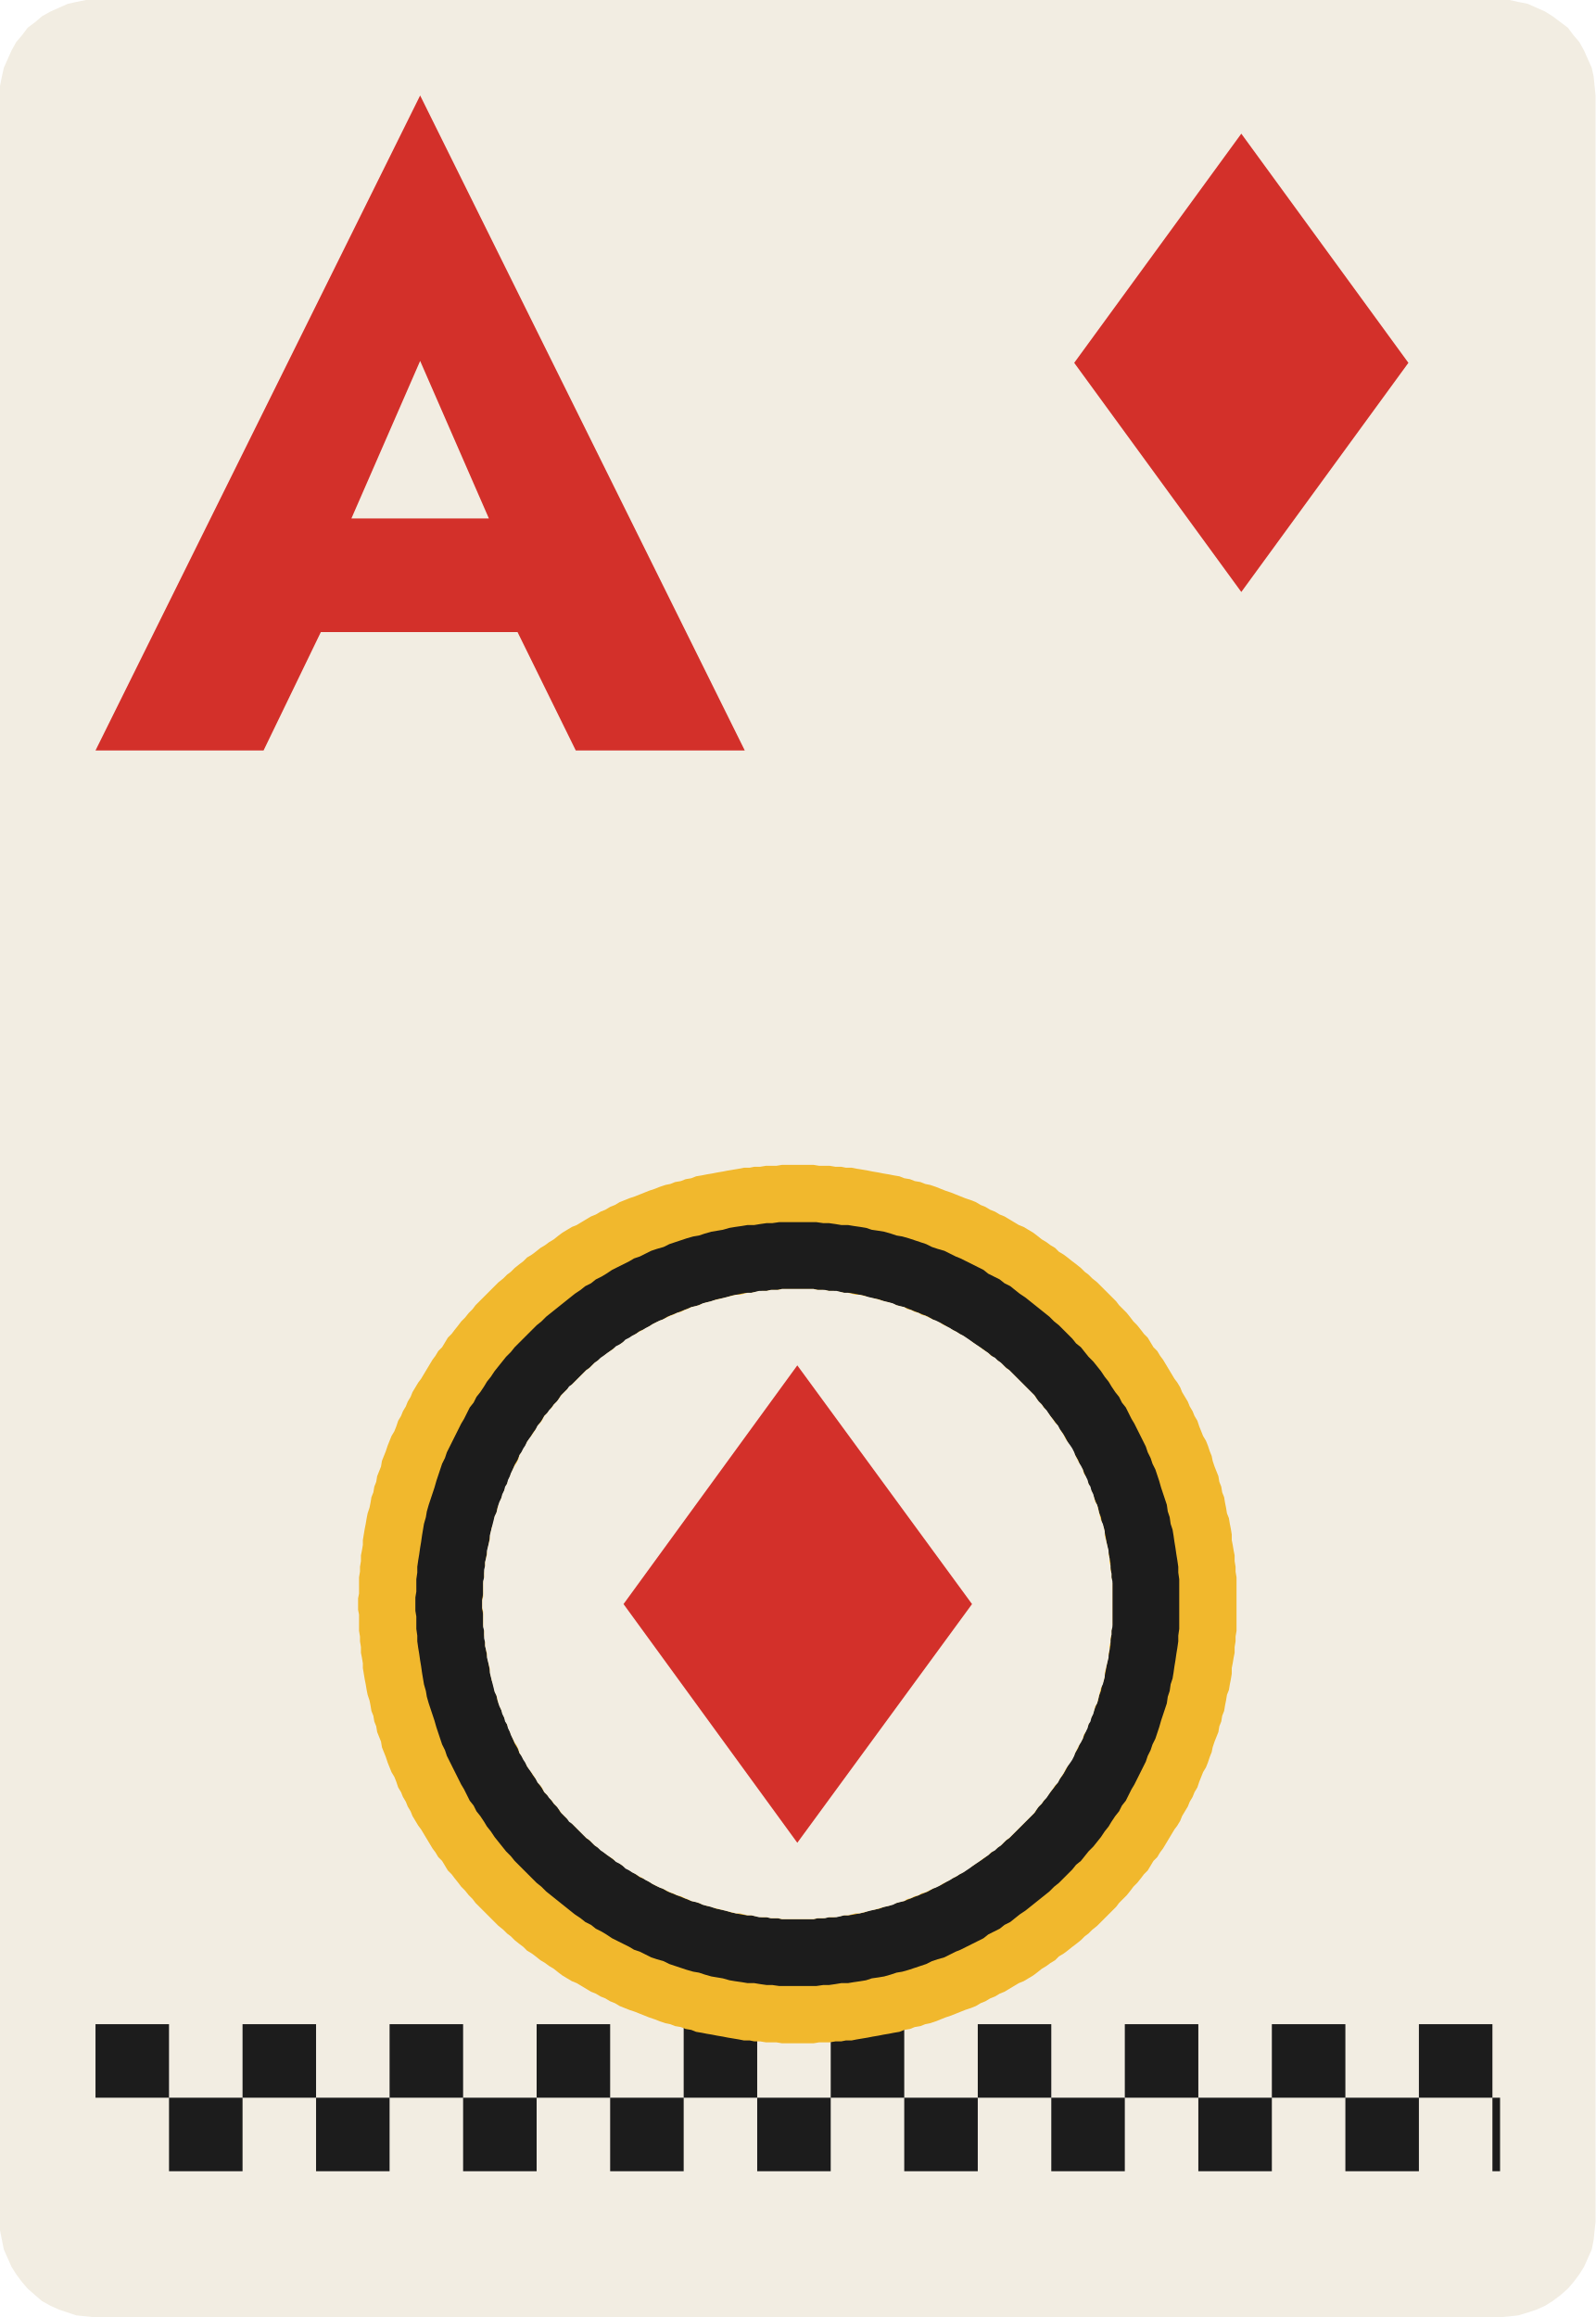
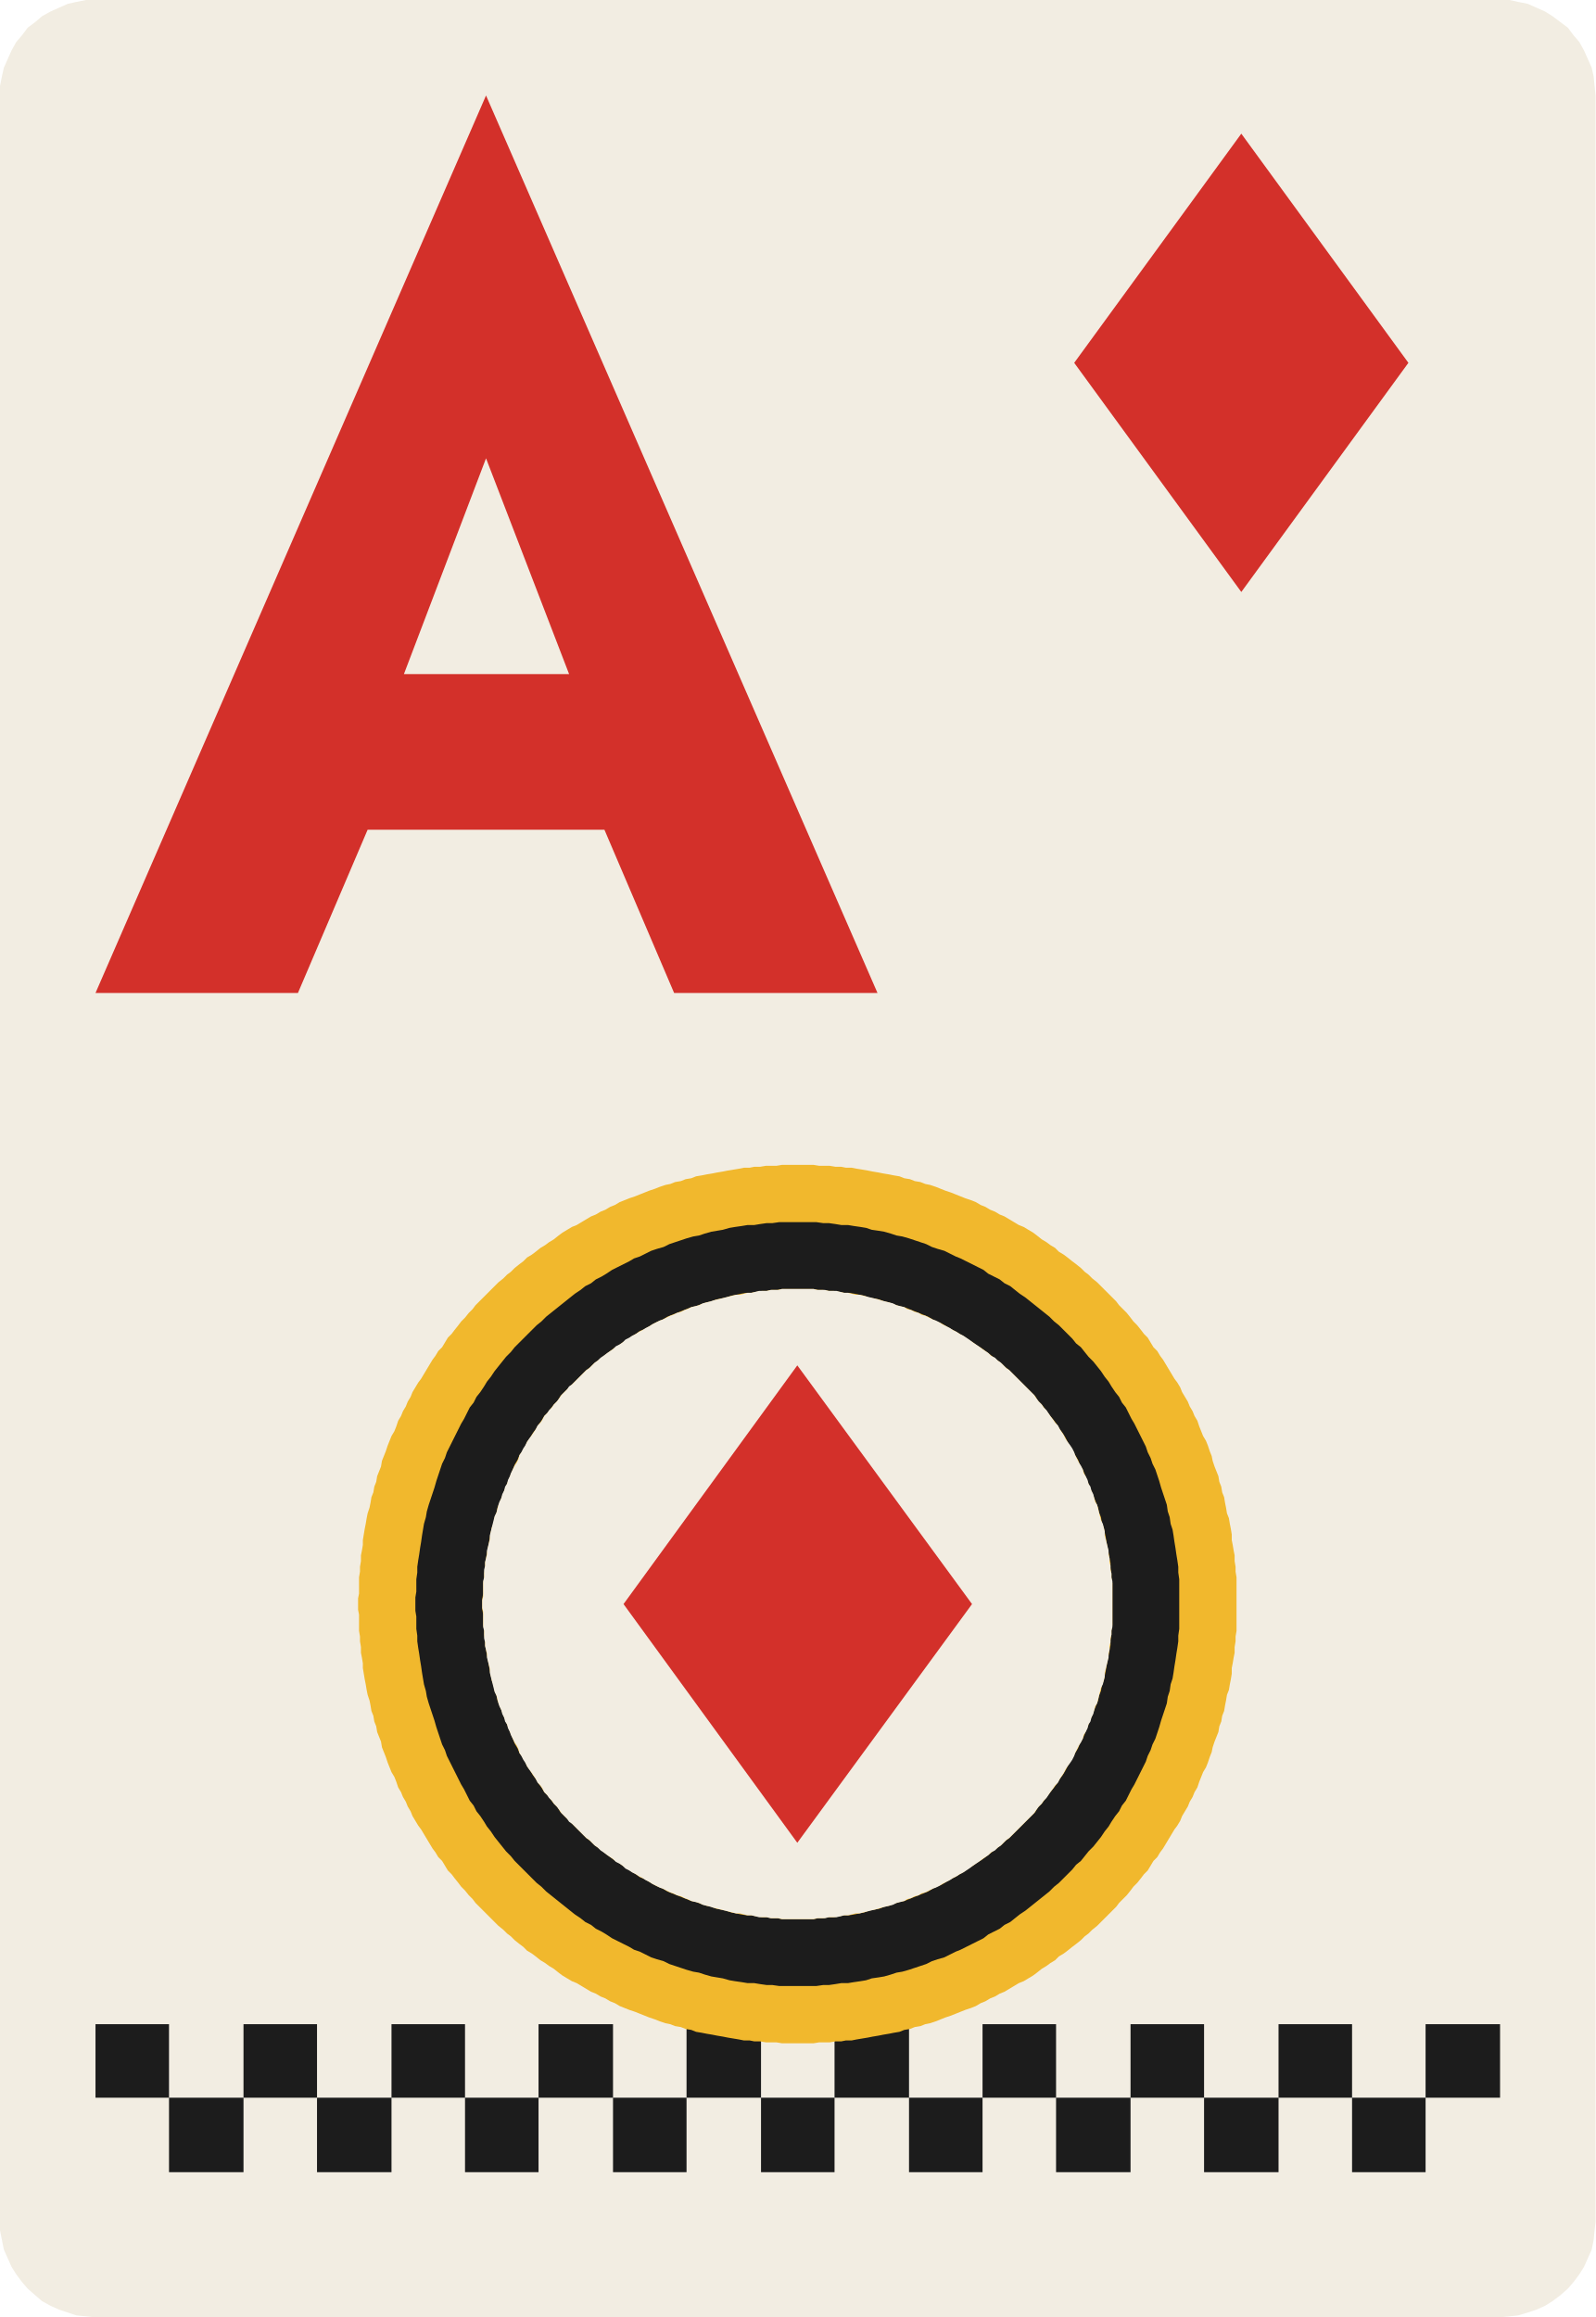
<svg xmlns="http://www.w3.org/2000/svg" width="16pt" height="23.237pt" viewBox="0 0 167.087 242.667">
  <path fill="#f2ede2" fill-rule="evenodd" d="M167.1 10.0 167.0 9.0 166.9 8.0 166.7 7.1 166.3 6.2 165.9 5.3 165.4 4.4 164.8 3.7 164.2 2.9 163.4 2.3 162.6 1.7 161.8 1.2 160.9 0.8 160.0 0.4 159.0 0.2 158.1 0.0 157.1 0.0 10.0 0.0 9.0 0.0 8.0 0.2 7.1 0.4 6.2 0.8 5.3 1.2 4.4 1.7 3.7 2.3 2.9 2.9 2.3 3.7 1.7 4.4 1.2 5.3 0.8 6.2 0.4 7.1 0.2 8.0 0.0 9.0 0.0 10.0 0.0 232.7 0.0 233.6 0.2 234.6 0.4 235.6 0.8 236.5 1.2 237.4 1.7 238.2 2.3 239.0 2.9 239.7 3.7 240.4 4.4 241.0 5.3 241.5 6.2 241.9 7.1 242.2 8.0 242.5 9.0 242.6 10.0 242.7 157.1 242.7 158.1 242.6 159.0 242.5 160.0 242.2 160.9 241.9 161.8 241.5 162.6 241.0 163.4 240.4 164.2 239.7 164.8 239.0 165.4 238.2 165.9 237.4 166.3 236.5 166.7 235.6 166.9 234.6 167.0 233.6 167.1 232.7Z" />
-   <path fill="#1c1c1c" fill-rule="evenodd" d="M10.0 219.7 17.7 219.7 17.7 212.0 10.0 212.0ZM25.4 219.7 33.1 219.7 33.1 212.0 25.4 212.0ZM40.8 219.7 48.5 219.7 48.5 212.0 40.8 212.0ZM63.9 219.7 63.9 212.0 56.2 212.0 56.2 219.7ZM79.3 219.7 79.3 212.0 71.6 212.0 71.6 219.7ZM17.7 227.4 25.4 227.4 25.4 219.7 17.7 219.7ZM33.1 227.4 40.8 227.4 40.8 219.7 33.1 219.7ZM48.5 227.4 56.2 227.4 56.2 219.7 48.5 219.7ZM71.6 227.4 71.6 219.7 63.9 219.7 63.9 227.4ZM87.0 227.4 87.0 219.7 79.3 219.7 79.3 227.4ZM87.0 219.7 94.7 219.7 94.7 212.0 87.0 212.0ZM102.4 219.7 110.1 219.7 110.1 212.0 102.4 212.0ZM117.8 219.7 125.5 219.7 125.5 212.0 117.8 212.0ZM140.9 219.7 140.9 212.0 133.2 212.0 133.2 219.7ZM156.3 219.7 156.3 212.0 148.6 212.0 148.6 219.7ZM94.7 227.4 102.4 227.4 102.4 219.7 94.7 219.7ZM110.1 227.4 117.8 227.4 117.8 219.7 110.1 219.7ZM125.5 227.4 133.2 227.4 133.2 219.7 125.5 219.7ZM148.6 227.4 148.6 219.7 140.9 219.7 140.9 227.4ZM157.1 227.4 157.1 219.7 156.3 219.7 156.3 227.4Z" />
+   <path fill="#1c1c1c" fill-rule="evenodd" d="M10.0 219.7 17.7 219.7 17.7 212.0 10.0 212.0ZM25.5 219.7 33.2 219.7 33.2 212.0 25.5 212.0ZM41.0 219.7 48.7 219.7 48.7 212.0 41.0 212.0ZM56.4 219.7 64.2 219.7 64.2 212.0 56.4 212.0ZM71.9 219.7 79.7 219.7 79.7 212.0 71.9 212.0ZM17.7 227.5 25.5 227.5 25.5 219.7 17.7 219.7ZM33.2 227.5 41.0 227.5 41.0 219.7 33.2 219.7ZM56.4 227.5 56.4 219.7 48.7 219.7 48.7 227.5ZM71.9 227.5 71.9 219.7 64.2 219.7 64.2 227.5ZM79.7 227.5 87.4 227.5 87.4 219.7 79.7 219.7ZM95.2 212.0 87.4 212.0 87.4 219.7 95.2 219.7ZM102.9 219.7 110.6 219.7 110.6 212.0 102.9 212.0ZM126.1 219.7 126.1 212.0 118.4 212.0 118.4 219.7ZM141.6 219.7 141.6 212.0 133.9 212.0 133.9 219.7ZM149.3 219.7 157.1 219.7 157.1 212.0 149.3 212.0ZM95.2 227.5 102.9 227.5 102.9 219.7 95.2 219.7ZM110.6 227.5 118.4 227.5 118.4 219.7 110.6 219.7ZM133.9 227.5 133.9 219.7 126.1 219.7 126.1 227.5ZM149.3 227.5 149.3 219.7 141.6 219.7 141.6 227.5Z" />
  <path fill="#f1b82d" fill-rule="evenodd" d="M129.5 168.0 129.5 167.4 129.5 166.9 129.5 166.3 129.5 165.7 129.5 165.2 129.4 164.6 129.4 164.1 129.3 163.5 129.3 162.9 129.2 162.4 129.1 161.8 129.0 161.3 129.0 160.7 128.9 160.1 128.8 159.6 128.7 159.0 128.5 158.5 128.4 157.9 128.3 157.4 128.2 156.8 128.0 156.3 127.9 155.7 127.7 155.2 127.6 154.6 127.4 154.1 127.2 153.6 127.0 153.0 126.9 152.5 126.7 152.0 126.5 151.4 126.3 150.9 126.0 150.4 125.8 149.9 125.6 149.4 125.4 148.8 125.1 148.3 124.9 147.8 124.6 147.3 124.4 146.8 124.1 146.3 123.8 145.8 123.6 145.3 123.3 144.8 123.0 144.4 122.7 143.9 122.4 143.4 122.1 142.9 121.8 142.4 121.5 142.0 121.2 141.5 120.8 141.1 120.5 140.6 120.2 140.1 119.8 139.7 119.5 139.3 119.1 138.8 118.7 138.4 118.4 138.0 118.0 137.5 117.6 137.1 117.2 136.7 116.9 136.3 116.5 135.9 116.1 135.5 115.7 135.1 115.3 134.7 114.9 134.3 114.4 133.9 114.0 133.5 113.6 133.2 113.2 132.8 112.7 132.4 112.3 132.1 111.8 131.7 111.4 131.4 110.9 131.1 110.5 130.7 110.0 130.4 109.6 130.1 109.1 129.8 108.6 129.4 108.2 129.1 107.7 128.8 107.2 128.5 106.7 128.3 106.2 128.0 105.7 127.7 105.2 127.4 104.7 127.2 104.2 126.9 103.7 126.7 103.2 126.4 102.7 126.2 102.2 125.9 101.7 125.7 101.1 125.5 100.6 125.3 100.1 125.1 99.6 124.9 99.0 124.7 98.5 124.5 98.0 124.3 97.4 124.1 96.9 124.0 96.4 123.8 95.8 123.7 95.3 123.5 94.7 123.4 94.2 123.2 93.6 123.1 93.1 123.0 92.5 122.9 92.0 122.8 91.4 122.7 90.9 122.6 90.3 122.5 89.7 122.4 89.2 122.3 88.6 122.3 88.1 122.2 87.5 122.2 86.9 122.1 86.4 122.1 85.8 122.1 85.2 122.0 84.7 122.0 84.1 122.0 83.5 122.0 83.0 122.0 82.4 122.0 81.9 122.0 81.3 122.1 80.7 122.1 80.2 122.1 79.6 122.2 79.0 122.2 78.5 122.3 77.9 122.3 77.4 122.4 76.8 122.5 76.2 122.6 75.7 122.7 75.1 122.8 74.6 122.9 74.0 123.0 73.5 123.1 72.9 123.2 72.4 123.4 71.8 123.5 71.3 123.7 70.7 123.8 70.2 124.0 69.7 124.1 69.1 124.3 68.6 124.5 68.0 124.7 67.5 124.9 67.0 125.1 66.5 125.3 65.9 125.5 65.4 125.7 64.9 125.9 64.4 126.2 63.9 126.4 63.4 126.7 62.9 126.9 62.4 127.2 61.9 127.4 61.4 127.7 60.9 128.0 60.4 128.3 59.9 128.5 59.4 128.8 58.9 129.1 58.5 129.4 58.0 129.8 57.5 130.1 57.1 130.4 56.6 130.7 56.1 131.1 55.7 131.4 55.2 131.7 54.8 132.1 54.4 132.4 53.9 132.8 53.5 133.2 53.1 133.5 52.7 133.9 52.2 134.3 51.8 134.7 51.4 135.1 51.0 135.5 50.6 135.9 50.2 136.3 49.8 136.7 49.5 137.1 49.1 137.5 48.7 138.0 48.3 138.4 48.0 138.8 47.6 139.3 47.3 139.7 46.9 140.1 46.6 140.6 46.3 141.1 45.9 141.5 45.6 142.0 45.3 142.4 45.0 142.9 44.7 143.4 44.4 143.9 44.1 144.4 43.8 144.8 43.5 145.3 43.2 145.8 43.0 146.3 42.7 146.8 42.5 147.3 42.2 147.8 42.0 148.3 41.7 148.8 41.5 149.4 41.3 149.9 41.0 150.4 40.8 150.9 40.6 151.4 40.4 152.0 40.2 152.5 40.0 153.0 39.9 153.6 39.7 154.1 39.5 154.6 39.4 155.2 39.2 155.7 39.1 156.3 38.9 156.8 38.8 157.4 38.7 157.9 38.5 158.5 38.4 159.0 38.3 159.6 38.2 160.1 38.1 160.7 38.0 161.3 38.0 161.8 37.9 162.4 37.8 162.9 37.8 163.5 37.7 164.1 37.7 164.6 37.6 165.2 37.6 165.7 37.6 166.3 37.6 166.9 37.5 167.4 37.5 168.0 37.5 168.6 37.6 169.1 37.6 169.7 37.6 170.3 37.6 170.8 37.7 171.4 37.7 171.9 37.8 172.5 37.8 173.1 37.9 173.6 38.0 174.2 38.0 174.7 38.1 175.3 38.2 175.9 38.3 176.4 38.4 177.0 38.5 177.5 38.7 178.1 38.8 178.6 38.9 179.2 39.1 179.7 39.2 180.3 39.4 180.8 39.5 181.4 39.7 181.9 39.9 182.4 40.0 183.0 40.2 183.5 40.4 184.0 40.6 184.6 40.8 185.1 41.0 185.6 41.3 186.1 41.5 186.6 41.7 187.2 42.0 187.7 42.2 188.2 42.5 188.7 42.7 189.2 43.0 189.7 43.2 190.2 43.5 190.7 43.8 191.2 44.1 191.6 44.4 192.1 44.7 192.6 45.0 193.1 45.3 193.6 45.6 194.0 45.9 194.5 46.3 194.9 46.6 195.4 46.9 195.9 47.3 196.3 47.6 196.7 48.0 197.2 48.3 197.6 48.7 198.0 49.1 198.5 49.5 198.9 49.8 199.3 50.2 199.7 50.6 200.1 51.0 200.5 51.4 200.9 51.8 201.3 52.2 201.7 52.7 202.1 53.1 202.5 53.5 202.8 53.9 203.2 54.4 203.6 54.8 203.9 55.2 204.3 55.7 204.6 56.1 204.9 56.6 205.3 57.1 205.6 57.5 205.9 58.0 206.2 58.5 206.6 58.9 206.9 59.4 207.2 59.9 207.5 60.4 207.7 60.9 208.0 61.4 208.3 61.9 208.6 62.4 208.8 62.9 209.1 63.4 209.3 63.9 209.6 64.4 209.8 64.9 210.1 65.4 210.3 65.9 210.5 66.5 210.7 67.0 210.9 67.5 211.1 68.0 211.3 68.6 211.5 69.1 211.7 69.7 211.9 70.2 212.0 70.7 212.2 71.3 212.3 71.8 212.5 72.4 212.6 72.9 212.8 73.5 212.9 74.0 213.0 74.6 213.1 75.1 213.2 75.7 213.3 76.2 213.4 76.8 213.5 77.4 213.6 77.9 213.7 78.5 213.7 79.0 213.8 79.6 213.8 80.2 213.9 80.7 213.9 81.3 213.9 81.9 214.0 82.4 214.0 83.0 214.0 83.5 214.0 84.1 214.0 84.7 214.0 85.2 214.0 85.8 213.9 86.4 213.9 86.9 213.9 87.5 213.8 88.1 213.8 88.6 213.7 89.2 213.7 89.7 213.6 90.3 213.5 90.9 213.4 91.4 213.3 92.0 213.2 92.5 213.1 93.1 213.0 93.6 212.9 94.2 212.8 94.7 212.6 95.3 212.5 95.8 212.3 96.4 212.2 96.9 212.0 97.4 211.9 98.0 211.7 98.5 211.5 99.0 211.3 99.6 211.1 100.1 210.9 100.6 210.7 101.1 210.5 101.7 210.3 102.2 210.1 102.7 209.8 103.2 209.6 103.7 209.3 104.2 209.1 104.7 208.8 105.2 208.6 105.7 208.3 106.2 208.0 106.7 207.7 107.2 207.5 107.7 207.2 108.2 206.9 108.6 206.6 109.1 206.2 109.6 205.9 110.0 205.6 110.5 205.3 110.9 204.9 111.4 204.6 111.8 204.3 112.3 203.9 112.7 203.6 113.2 203.2 113.6 202.8 114.0 202.5 114.4 202.1 114.9 201.7 115.3 201.3 115.7 200.9 116.1 200.5 116.5 200.1 116.9 199.7 117.2 199.3 117.6 198.9 118.0 198.5 118.4 198.0 118.7 197.6 119.1 197.2 119.5 196.7 119.8 196.3 120.2 195.9 120.5 195.4 120.8 194.9 121.2 194.5 121.5 194.0 121.8 193.6 122.1 193.1 122.4 192.6 122.7 192.1 123.0 191.6 123.3 191.2 123.6 190.7 123.8 190.2 124.1 189.7 124.4 189.2 124.6 188.7 124.9 188.2 125.1 187.7 125.4 187.2 125.6 186.6 125.8 186.1 126.0 185.6 126.3 185.1 126.5 184.6 126.7 184.0 126.9 183.5 127.0 183.0 127.2 182.4 127.4 181.9 127.6 181.4 127.7 180.8 127.9 180.3 128.0 179.7 128.2 179.2 128.3 178.6 128.4 178.1 128.5 177.5 128.7 177.0 128.8 176.4 128.9 175.9 129.0 175.3 129.0 174.7 129.1 174.2 129.2 173.6 129.3 173.1 129.3 172.5 129.4 171.9 129.4 171.4 129.5 170.8 129.5 170.3 129.5 169.7 129.5 169.1 129.5 168.6Z" />
  <path fill="#1c1c1c" fill-rule="evenodd" d="M123.5 167.3 123.5 166.7 123.5 166.0 123.5 165.4 123.4 164.7 123.4 164.1 123.3 163.4 123.2 162.8 123.1 162.1 123.0 161.5 122.9 160.8 122.8 160.2 122.6 159.6 122.5 158.9 122.3 158.3 122.2 157.6 122.0 157.0 121.8 156.4 121.6 155.8 121.4 155.1 121.2 154.5 121.0 153.9 120.7 153.3 120.5 152.7 120.2 152.1 120.0 151.5 119.7 150.9 119.4 150.3 119.1 149.7 118.8 149.1 118.5 148.6 118.2 148.0 117.9 147.4 117.5 146.9 117.2 146.3 116.8 145.8 116.4 145.2 116.1 144.7 115.7 144.2 115.3 143.6 114.9 143.1 114.5 142.6 114.0 142.1 113.6 141.6 113.2 141.1 112.7 140.7 112.3 140.2 111.8 139.7 111.4 139.3 110.9 138.8 110.4 138.4 109.9 137.9 109.4 137.5 108.9 137.1 108.4 136.7 107.9 136.3 107.4 135.9 106.8 135.5 106.3 135.1 105.8 134.7 105.2 134.4 104.7 134.0 104.1 133.7 103.5 133.4 103.0 133.0 102.4 132.7 101.8 132.4 101.2 132.1 100.6 131.8 100.1 131.6 99.5 131.3 98.9 131.0 98.2 130.8 97.6 130.6 97.0 130.3 96.4 130.1 95.8 129.9 95.2 129.7 94.5 129.5 93.9 129.4 93.3 129.2 92.6 129.0 92.0 128.9 91.3 128.8 90.7 128.6 90.1 128.5 89.4 128.4 88.8 128.3 88.1 128.3 87.5 128.2 86.8 128.1 86.2 128.1 85.5 128.0 84.9 128.0 84.2 128.0 83.5 128.0 82.9 128.0 82.2 128.0 81.6 128.0 80.9 128.1 80.3 128.1 79.6 128.2 79.0 128.3 78.3 128.3 77.7 128.4 77.0 128.5 76.4 128.6 75.7 128.8 75.1 128.9 74.5 129.0 73.8 129.2 73.2 129.4 72.6 129.5 71.9 129.7 71.3 129.9 70.7 130.1 70.1 130.3 69.5 130.6 68.8 130.8 68.2 131.0 67.6 131.3 67.0 131.6 66.4 131.8 65.9 132.1 65.3 132.4 64.7 132.7 64.1 133.0 63.5 133.4 63.0 133.7 62.4 134.0 61.9 134.4 61.3 134.7 60.8 135.1 60.2 135.5 59.7 135.9 59.2 136.3 58.7 136.7 58.2 137.1 57.7 137.5 57.2 137.9 56.7 138.4 56.2 138.8 55.7 139.3 55.3 139.7 54.8 140.2 54.3 140.7 53.9 141.1 53.5 141.6 53.0 142.1 52.6 142.6 52.2 143.1 51.8 143.6 51.4 144.2 51.0 144.7 50.7 145.2 50.3 145.8 49.9 146.3 49.6 146.9 49.2 147.4 48.9 148.0 48.6 148.6 48.3 149.1 48.0 149.7 47.7 150.3 47.4 150.9 47.1 151.5 46.8 152.1 46.6 152.7 46.3 153.3 46.1 153.9 45.9 154.5 45.7 155.1 45.5 155.8 45.3 156.4 45.1 157.0 44.9 157.6 44.7 158.3 44.6 158.9 44.4 159.6 44.3 160.2 44.2 160.8 44.1 161.5 44.0 162.1 43.9 162.8 43.8 163.4 43.7 164.1 43.7 164.7 43.6 165.4 43.6 166.0 43.6 166.7 43.5 167.3 43.5 168.0 43.5 168.7 43.6 169.3 43.6 170.0 43.6 170.6 43.7 171.3 43.7 171.9 43.8 172.6 43.9 173.2 44.0 173.9 44.1 174.5 44.2 175.2 44.3 175.8 44.4 176.4 44.6 177.1 44.7 177.7 44.9 178.4 45.1 179.0 45.3 179.6 45.5 180.2 45.7 180.9 45.9 181.5 46.1 182.1 46.3 182.7 46.6 183.3 46.8 183.9 47.1 184.5 47.4 185.1 47.7 185.7 48.0 186.3 48.3 186.9 48.6 187.4 48.9 188.0 49.2 188.6 49.6 189.1 49.9 189.7 50.3 190.2 50.7 190.8 51.0 191.3 51.4 191.8 51.8 192.4 52.2 192.9 52.6 193.4 53.0 193.9 53.5 194.4 53.9 194.9 54.3 195.3 54.8 195.8 55.3 196.3 55.7 196.7 56.2 197.2 56.7 197.6 57.2 198.1 57.7 198.5 58.2 198.9 58.7 199.3 59.2 199.7 59.7 200.1 60.2 200.5 60.8 200.9 61.3 201.3 61.9 201.6 62.4 202.0 63.0 202.3 63.5 202.6 64.1 203.0 64.7 203.3 65.3 203.6 65.9 203.9 66.4 204.2 67.0 204.4 67.6 204.7 68.2 205.0 68.8 205.2 69.5 205.4 70.1 205.7 70.7 205.9 71.3 206.1 71.9 206.3 72.6 206.5 73.2 206.6 73.8 206.8 74.5 207.0 75.1 207.1 75.7 207.2 76.4 207.4 77.0 207.5 77.7 207.6 78.3 207.7 79.0 207.7 79.6 207.8 80.3 207.9 80.9 207.9 81.6 208.0 82.2 208.0 82.9 208.0 83.5 208.0 84.2 208.0 84.9 208.0 85.5 208.0 86.2 207.9 86.8 207.9 87.5 207.8 88.1 207.7 88.8 207.7 89.4 207.6 90.1 207.5 90.7 207.4 91.3 207.2 92.0 207.1 92.6 207.0 93.3 206.8 93.9 206.6 94.5 206.5 95.2 206.3 95.8 206.1 96.4 205.9 97.0 205.7 97.6 205.4 98.2 205.2 98.9 205.0 99.5 204.7 100.1 204.4 100.6 204.2 101.2 203.9 101.8 203.6 102.4 203.3 103.0 203.0 103.5 202.6 104.1 202.3 104.7 202.0 105.2 201.6 105.8 201.3 106.3 200.9 106.8 200.5 107.4 200.1 107.9 199.7 108.4 199.3 108.9 198.9 109.4 198.5 109.9 198.1 110.4 197.6 110.9 197.2 111.4 196.7 111.8 196.3 112.3 195.8 112.7 195.3 113.2 194.9 113.6 194.4 114.0 193.9 114.5 193.4 114.9 192.9 115.3 192.4 115.7 191.8 116.1 191.3 116.4 190.8 116.8 190.2 117.2 189.7 117.5 189.1 117.9 188.6 118.2 188.0 118.5 187.4 118.8 186.9 119.1 186.3 119.4 185.7 119.7 185.1 120.0 184.5 120.2 183.9 120.5 183.3 120.7 182.7 121.0 182.1 121.2 181.5 121.4 180.9 121.6 180.2 121.8 179.6 122.0 179.0 122.2 178.4 122.3 177.7 122.5 177.1 122.6 176.4 122.8 175.8 122.9 175.2 123.0 174.5 123.1 173.9 123.2 173.2 123.3 172.6 123.4 171.9 123.4 171.3 123.5 170.6 123.5 170.0 123.5 169.3 123.5 168.7 123.5 168.0ZM116.5 168.5 116.5 169.1 116.5 169.6 116.5 170.2 116.4 170.7 116.4 171.2 116.3 171.8 116.3 172.3 116.2 172.8 116.1 173.4 116.0 173.9 115.9 174.4 115.8 175.0 115.7 175.5 115.6 176.0 115.4 176.5 115.3 177.1 115.1 177.6 115.0 178.1 114.8 178.6 114.6 179.1 114.4 179.6 114.2 180.1 114.0 180.6 113.8 181.1 113.6 181.6 113.4 182.1 113.1 182.6 112.9 183.1 112.6 183.6 112.4 184.0 112.1 184.5 111.8 185.0 111.6 185.4 111.3 185.9 111.0 186.3 110.7 186.8 110.4 187.2 110.0 187.7 109.7 188.1 109.4 188.5 109.1 188.9 108.7 189.3 108.4 189.8 108.0 190.2 107.6 190.6 107.3 190.9 106.9 191.3 106.5 191.7 106.1 192.1 105.7 192.5 105.3 192.8 104.9 193.2 104.5 193.5 104.1 193.8 103.6 194.2 103.2 194.5 102.8 194.8 102.3 195.1 101.9 195.4 101.4 195.7 101.0 196.0 100.5 196.3 100.0 196.6 99.6 196.8 99.1 197.1 98.6 197.4 98.1 197.6 97.7 197.8 97.2 198.1 96.7 198.3 96.2 198.5 95.7 198.7 95.2 198.9 94.7 199.1 94.2 199.2 93.6 199.4 93.1 199.6 92.6 199.7 92.1 199.9 91.6 200.0 91.0 200.1 90.5 200.3 90.0 200.4 89.5 200.5 88.9 200.6 88.4 200.6 87.9 200.7 87.3 200.8 86.8 200.8 86.2 200.9 85.7 200.9 85.2 201.0 84.6 201.0 84.1 201.0 83.5 201.0 83.0 201.0 82.5 201.0 81.9 201.0 81.4 200.9 80.8 200.9 80.3 200.8 79.8 200.8 79.2 200.7 78.7 200.6 78.2 200.6 77.6 200.5 77.1 200.4 76.6 200.3 76.0 200.1 75.5 200.0 75.0 199.9 74.5 199.7 74.0 199.6 73.4 199.4 72.9 199.2 72.4 199.1 71.9 198.9 71.4 198.7 70.9 198.5 70.4 198.3 69.9 198.1 69.4 197.8 68.9 197.6 68.5 197.4 68.0 197.1 67.5 196.8 67.0 196.6 66.6 196.3 66.1 196.0 65.7 195.7 65.2 195.4 64.8 195.1 64.3 194.8 63.9 194.5 63.5 194.2 63.0 193.8 62.6 193.5 62.2 193.2 61.8 192.8 61.4 192.5 61.0 192.1 60.6 191.7 60.2 191.3 59.8 190.9 59.5 190.6 59.1 190.2 58.7 189.8 58.4 189.3 58.0 188.9 57.7 188.5 57.4 188.1 57.0 187.7 56.7 187.2 56.4 186.8 56.1 186.3 55.8 185.9 55.5 185.4 55.2 185.0 55.0 184.5 54.7 184.0 54.4 183.6 54.2 183.1 53.9 182.6 53.7 182.1 53.5 181.6 53.3 181.1 53.1 180.6 52.9 180.1 52.7 179.6 52.5 179.1 52.3 178.6 52.1 178.1 52.0 177.6 51.8 177.1 51.7 176.5 51.5 176.0 51.4 175.5 51.3 175.0 51.2 174.4 51.1 173.9 51.0 173.4 50.9 172.8 50.8 172.3 50.8 171.8 50.7 171.2 50.7 170.7 50.6 170.2 50.6 169.6 50.6 169.1 50.5 168.5 50.5 168.0 50.5 167.5 50.6 166.9 50.6 166.4 50.6 165.8 50.7 165.3 50.7 164.8 50.8 164.2 50.8 163.7 50.9 163.2 51.0 162.6 51.1 162.1 51.2 161.6 51.3 161.0 51.4 160.5 51.5 160.0 51.7 159.5 51.8 158.9 52.0 158.4 52.1 157.9 52.3 157.4 52.5 156.9 52.7 156.4 52.9 155.9 53.1 155.4 53.3 154.9 53.5 154.4 53.7 153.9 53.9 153.4 54.2 152.9 54.4 152.4 54.7 152.0 55.0 151.5 55.2 151.0 55.5 150.6 55.8 150.1 56.1 149.7 56.4 149.2 56.7 148.8 57.0 148.3 57.4 147.9 57.7 147.5 58.0 147.1 58.4 146.7 58.7 146.2 59.1 145.8 59.5 145.4 59.8 145.1 60.2 144.7 60.6 144.3 61.0 143.9 61.4 143.5 61.8 143.2 62.2 142.8 62.6 142.5 63.0 142.2 63.5 141.8 63.9 141.5 64.3 141.2 64.8 140.9 65.2 140.6 65.7 140.3 66.1 140.0 66.6 139.7 67.0 139.4 67.5 139.2 68.0 138.9 68.5 138.6 68.9 138.4 69.4 138.2 69.9 137.9 70.4 137.7 70.9 137.5 71.4 137.3 71.9 137.1 72.4 136.9 72.9 136.8 73.4 136.6 74.0 136.4 74.5 136.3 75.0 136.1 75.5 136.0 76.0 135.9 76.6 135.7 77.1 135.6 77.6 135.5 78.2 135.4 78.7 135.4 79.2 135.3 79.8 135.2 80.3 135.2 80.8 135.1 81.4 135.1 81.9 135.0 82.5 135.0 83.0 135.0 83.5 135.0 84.1 135.0 84.6 135.0 85.2 135.0 85.7 135.1 86.2 135.1 86.8 135.2 87.3 135.2 87.9 135.3 88.4 135.4 88.9 135.4 89.5 135.5 90.0 135.6 90.5 135.7 91.0 135.9 91.6 136.0 92.1 136.1 92.6 136.3 93.1 136.4 93.6 136.6 94.2 136.8 94.7 136.9 95.2 137.1 95.7 137.3 96.2 137.5 96.7 137.7 97.2 137.9 97.7 138.2 98.1 138.4 98.6 138.6 99.1 138.9 99.6 139.2 100.0 139.4 100.5 139.7 101.0 140.0 101.4 140.3 101.9 140.6 102.3 140.9 102.8 141.2 103.2 141.5 103.6 141.8 104.1 142.2 104.5 142.5 104.9 142.8 105.3 143.2 105.7 143.5 106.1 143.9 106.5 144.3 106.9 144.7 107.3 145.1 107.6 145.4 108.0 145.8 108.4 146.2 108.7 146.7 109.1 147.1 109.4 147.5 109.7 147.9 110.0 148.3 110.4 148.8 110.7 149.2 111.0 149.7 111.3 150.1 111.6 150.6 111.8 151.0 112.1 151.5 112.4 152.0 112.6 152.4 112.9 152.9 113.1 153.4 113.4 153.9 113.6 154.4 113.8 154.9 114.0 155.4 114.2 155.9 114.4 156.4 114.6 156.9 114.8 157.4 115.0 157.9 115.1 158.4 115.3 158.9 115.4 159.5 115.6 160.0 115.7 160.5 115.8 161.0 115.9 161.6 116.0 162.1 116.1 162.6 116.2 163.2 116.3 163.7 116.3 164.2 116.4 164.8 116.4 165.3 116.5 165.8 116.5 166.4 116.5 166.9 116.5 167.5 116.5 168.0Z" />
  <path fill="#f2ede2" fill-rule="evenodd" d="M116.5 168.0 116.5 167.6 116.5 167.2 116.5 166.8 116.5 166.4 116.5 166.0 116.5 165.6 116.4 165.2 116.4 164.8 116.3 164.4 116.3 164.0 116.2 163.6 116.2 163.2 116.1 162.8 116.1 162.4 116.0 162.0 115.9 161.6 115.8 161.2 115.7 160.8 115.7 160.4 115.6 160.0 115.5 159.6 115.3 159.2 115.2 158.8 115.1 158.4 115.0 158.0 114.9 157.6 114.7 157.3 114.6 156.9 114.5 156.5 114.3 156.1 114.2 155.7 114.0 155.4 113.9 155.0 113.7 154.6 113.5 154.3 113.4 153.9 113.2 153.5 113.0 153.2 112.8 152.8 112.6 152.4 112.5 152.1 112.3 151.7 112.1 151.4 111.8 151.0 111.6 150.7 111.4 150.3 111.2 150.0 111.0 149.7 110.8 149.3 110.5 149.0 110.3 148.7 110.0 148.3 109.8 148.0 109.6 147.7 109.3 147.4 109.1 147.1 108.8 146.8 108.5 146.4 108.3 146.1 108.0 145.8 107.7 145.5 107.4 145.2 107.2 145.0 106.9 144.7 106.6 144.4 106.3 144.1 106.0 143.8 105.7 143.5 105.4 143.3 105.1 143.0 104.8 142.7 104.5 142.5 104.2 142.2 103.8 142.0 103.5 141.7 103.2 141.5 102.9 141.3 102.5 141.0 102.2 140.8 101.9 140.6 101.5 140.3 101.2 140.1 100.9 139.9 100.5 139.7 100.2 139.5 99.8 139.3 99.5 139.1 99.1 138.9 98.7 138.7 98.4 138.5 98.0 138.3 97.7 138.2 97.3 138.0 96.9 137.8 96.5 137.7 96.2 137.5 95.8 137.4 95.4 137.2 95.0 137.1 94.7 136.9 94.3 136.8 93.9 136.7 93.5 136.5 93.1 136.4 92.7 136.3 92.3 136.2 92.0 136.1 91.6 136.0 91.2 135.9 90.8 135.8 90.4 135.7 90.0 135.6 89.6 135.6 89.2 135.5 88.8 135.4 88.4 135.4 88.0 135.3 87.6 135.2 87.2 135.2 86.8 135.2 86.4 135.1 86.0 135.1 85.6 135.1 85.2 135.0 84.8 135.0 84.4 135.0 83.9 135.0 83.5 135.0 83.1 135.0 82.7 135.0 82.3 135.0 81.9 135.0 81.5 135.1 81.1 135.1 80.7 135.1 80.3 135.2 79.9 135.2 79.5 135.2 79.1 135.3 78.7 135.4 78.3 135.4 77.9 135.5 77.5 135.6 77.1 135.6 76.7 135.7 76.3 135.8 75.9 135.9 75.5 136.0 75.1 136.1 74.7 136.2 74.4 136.3 74.0 136.4 73.6 136.5 73.2 136.7 72.8 136.8 72.4 136.9 72.0 137.1 71.7 137.2 71.3 137.4 70.9 137.5 70.5 137.7 70.2 137.8 69.8 138.0 69.4 138.2 69.1 138.3 68.7 138.5 68.3 138.7 68.0 138.9 67.6 139.1 67.3 139.3 66.9 139.5 66.6 139.7 66.2 139.9 65.9 140.1 65.5 140.3 65.2 140.6 64.9 140.8 64.5 141.0 64.2 141.3 63.9 141.5 63.6 141.7 63.2 142.0 62.9 142.2 62.6 142.5 62.3 142.7 62.0 143.0 61.7 143.3 61.4 143.5 61.1 143.8 60.8 144.1 60.5 144.4 60.2 144.7 59.9 145.0 59.6 145.2 59.4 145.5 59.1 145.8 58.8 146.1 58.6 146.4 58.3 146.8 58.0 147.1 57.8 147.4 57.5 147.7 57.3 148.0 57.0 148.3 56.8 148.7 56.6 149.0 56.3 149.3 56.1 149.7 55.9 150.0 55.7 150.3 55.4 150.7 55.2 151.0 55.0 151.4 54.8 151.7 54.6 152.1 54.4 152.4 54.3 152.8 54.1 153.2 53.9 153.5 53.7 153.9 53.5 154.3 53.4 154.6 53.2 155.0 53.1 155.4 52.9 155.7 52.8 156.1 52.6 156.5 52.5 156.9 52.3 157.3 52.2 157.6 52.1 158.0 52.0 158.4 51.8 158.8 51.7 159.2 51.6 159.6 51.5 160.0 51.4 160.4 51.3 160.8 51.3 161.2 51.2 161.6 51.1 162.0 51.0 162.4 51.0 162.8 50.9 163.2 50.8 163.6 50.8 164.0 50.7 164.4 50.7 164.8 50.7 165.2 50.6 165.6 50.6 166.0 50.6 166.4 50.6 166.8 50.6 167.2 50.5 167.6 50.5 168.0 50.5 168.4 50.6 168.8 50.6 169.2 50.6 169.6 50.6 170.0 50.6 170.4 50.7 170.8 50.7 171.2 50.7 171.6 50.8 172.0 50.8 172.4 50.9 172.8 51.0 173.2 51.0 173.6 51.1 174.0 51.2 174.4 51.3 174.8 51.3 175.2 51.4 175.6 51.5 176.0 51.6 176.4 51.7 176.8 51.8 177.2 52.0 177.6 52.1 178.0 52.2 178.4 52.3 178.7 52.5 179.1 52.6 179.5 52.8 179.9 52.9 180.3 53.1 180.6 53.2 181.0 53.4 181.4 53.5 181.7 53.7 182.1 53.9 182.5 54.1 182.8 54.3 183.2 54.4 183.6 54.6 183.9 54.8 184.3 55.0 184.6 55.2 185.0 55.4 185.3 55.7 185.7 55.9 186.0 56.1 186.3 56.3 186.7 56.6 187.0 56.8 187.3 57.0 187.7 57.3 188.0 57.5 188.3 57.8 188.6 58.0 188.9 58.3 189.2 58.6 189.6 58.8 189.9 59.1 190.2 59.4 190.5 59.6 190.8 59.9 191.0 60.2 191.3 60.5 191.6 60.8 191.9 61.1 192.2 61.4 192.5 61.7 192.7 62.0 193.0 62.3 193.3 62.6 193.5 62.9 193.8 63.2 194.0 63.6 194.3 63.9 194.5 64.2 194.7 64.5 195.0 64.9 195.2 65.2 195.4 65.5 195.7 65.9 195.9 66.2 196.1 66.6 196.3 66.9 196.5 67.3 196.7 67.6 196.9 68.0 197.1 68.3 197.3 68.7 197.5 69.1 197.7 69.4 197.8 69.8 198.0 70.2 198.2 70.5 198.3 70.9 198.5 71.3 198.6 71.7 198.8 72.0 198.9 72.4 199.1 72.8 199.2 73.2 199.3 73.6 199.5 74.0 199.6 74.4 199.7 74.7 199.8 75.1 199.9 75.5 200.0 75.9 200.1 76.3 200.2 76.7 200.3 77.1 200.4 77.5 200.4 77.9 200.5 78.3 200.6 78.7 200.6 79.1 200.7 79.5 200.8 79.9 200.8 80.3 200.8 80.7 200.9 81.1 200.9 81.5 200.9 81.9 201.0 82.3 201.0 82.7 201.0 83.1 201.0 83.5 201.0 83.9 201.0 84.4 201.0 84.8 201.0 85.2 201.0 85.6 200.9 86.0 200.9 86.4 200.9 86.8 200.8 87.2 200.8 87.6 200.8 88.0 200.7 88.4 200.6 88.8 200.6 89.2 200.5 89.6 200.4 90.0 200.4 90.4 200.3 90.8 200.2 91.2 200.1 91.6 200.0 92.0 199.9 92.3 199.8 92.7 199.7 93.1 199.6 93.5 199.5 93.9 199.3 94.3 199.2 94.7 199.1 95.0 198.9 95.4 198.8 95.8 198.6 96.2 198.5 96.5 198.3 96.9 198.2 97.3 198.0 97.7 197.8 98.0 197.7 98.4 197.5 98.7 197.3 99.1 197.1 99.5 196.9 99.8 196.7 100.2 196.5 100.5 196.3 100.9 196.1 101.2 195.9 101.5 195.7 101.9 195.4 102.2 195.2 102.5 195.0 102.9 194.7 103.2 194.5 103.5 194.3 103.8 194.0 104.2 193.8 104.5 193.5 104.8 193.3 105.1 193.0 105.4 192.7 105.7 192.5 106.0 192.2 106.3 191.9 106.6 191.6 106.9 191.3 107.2 191.0 107.4 190.8 107.7 190.5 108.0 190.2 108.3 189.9 108.5 189.6 108.8 189.2 109.1 188.9 109.3 188.6 109.6 188.3 109.8 188.0 110.0 187.7 110.3 187.3 110.5 187.0 110.8 186.7 111.0 186.3 111.2 186.0 111.4 185.7 111.6 185.3 111.8 185.0 112.1 184.6 112.3 184.3 112.5 183.9 112.6 183.6 112.8 183.2 113.0 182.8 113.2 182.5 113.4 182.1 113.5 181.7 113.7 181.4 113.9 181.0 114.0 180.6 114.2 180.3 114.3 179.9 114.5 179.5 114.6 179.1 114.7 178.7 114.9 178.4 115.0 178.0 115.1 177.6 115.2 177.2 115.3 176.8 115.5 176.4 115.6 176.0 115.7 175.6 115.7 175.2 115.8 174.8 115.9 174.4 116.0 174.0 116.1 173.6 116.1 173.2 116.2 172.8 116.2 172.4 116.3 172.0 116.3 171.6 116.4 171.2 116.4 170.8 116.5 170.4 116.5 170.0 116.5 169.6 116.5 169.2 116.5 168.8 116.5 168.4Z" />
  <path fill="#d3302a" fill-rule="evenodd" d="M83.5 143.0 101.8 168.0 83.5 193.0 65.3 168.0Z" />
-   <path fill="#d3302a" fill-rule="evenodd" d="M60.3 78.6 78.0 78.6 44.0 10.0 10.0 78.6 27.6 78.6 33.6 66.2 54.2 66.2ZM51.2 54.3 36.8 54.3 44.0 37.8Z" />
+   <path fill="#d3302a" fill-rule="evenodd" d="M70.6 104.0 91.9 104.0 50.9 10.0 10.0 104.0 31.2 104.0 38.5 86.9 63.3 86.9ZM59.6 70.6 42.3 70.6 50.9 48.0Z" />
  <path fill="#d3302a" fill-rule="evenodd" d="M130.0 14.0 147.5 38.0 130.0 62.0 112.5 38.0Z" />
</svg>
